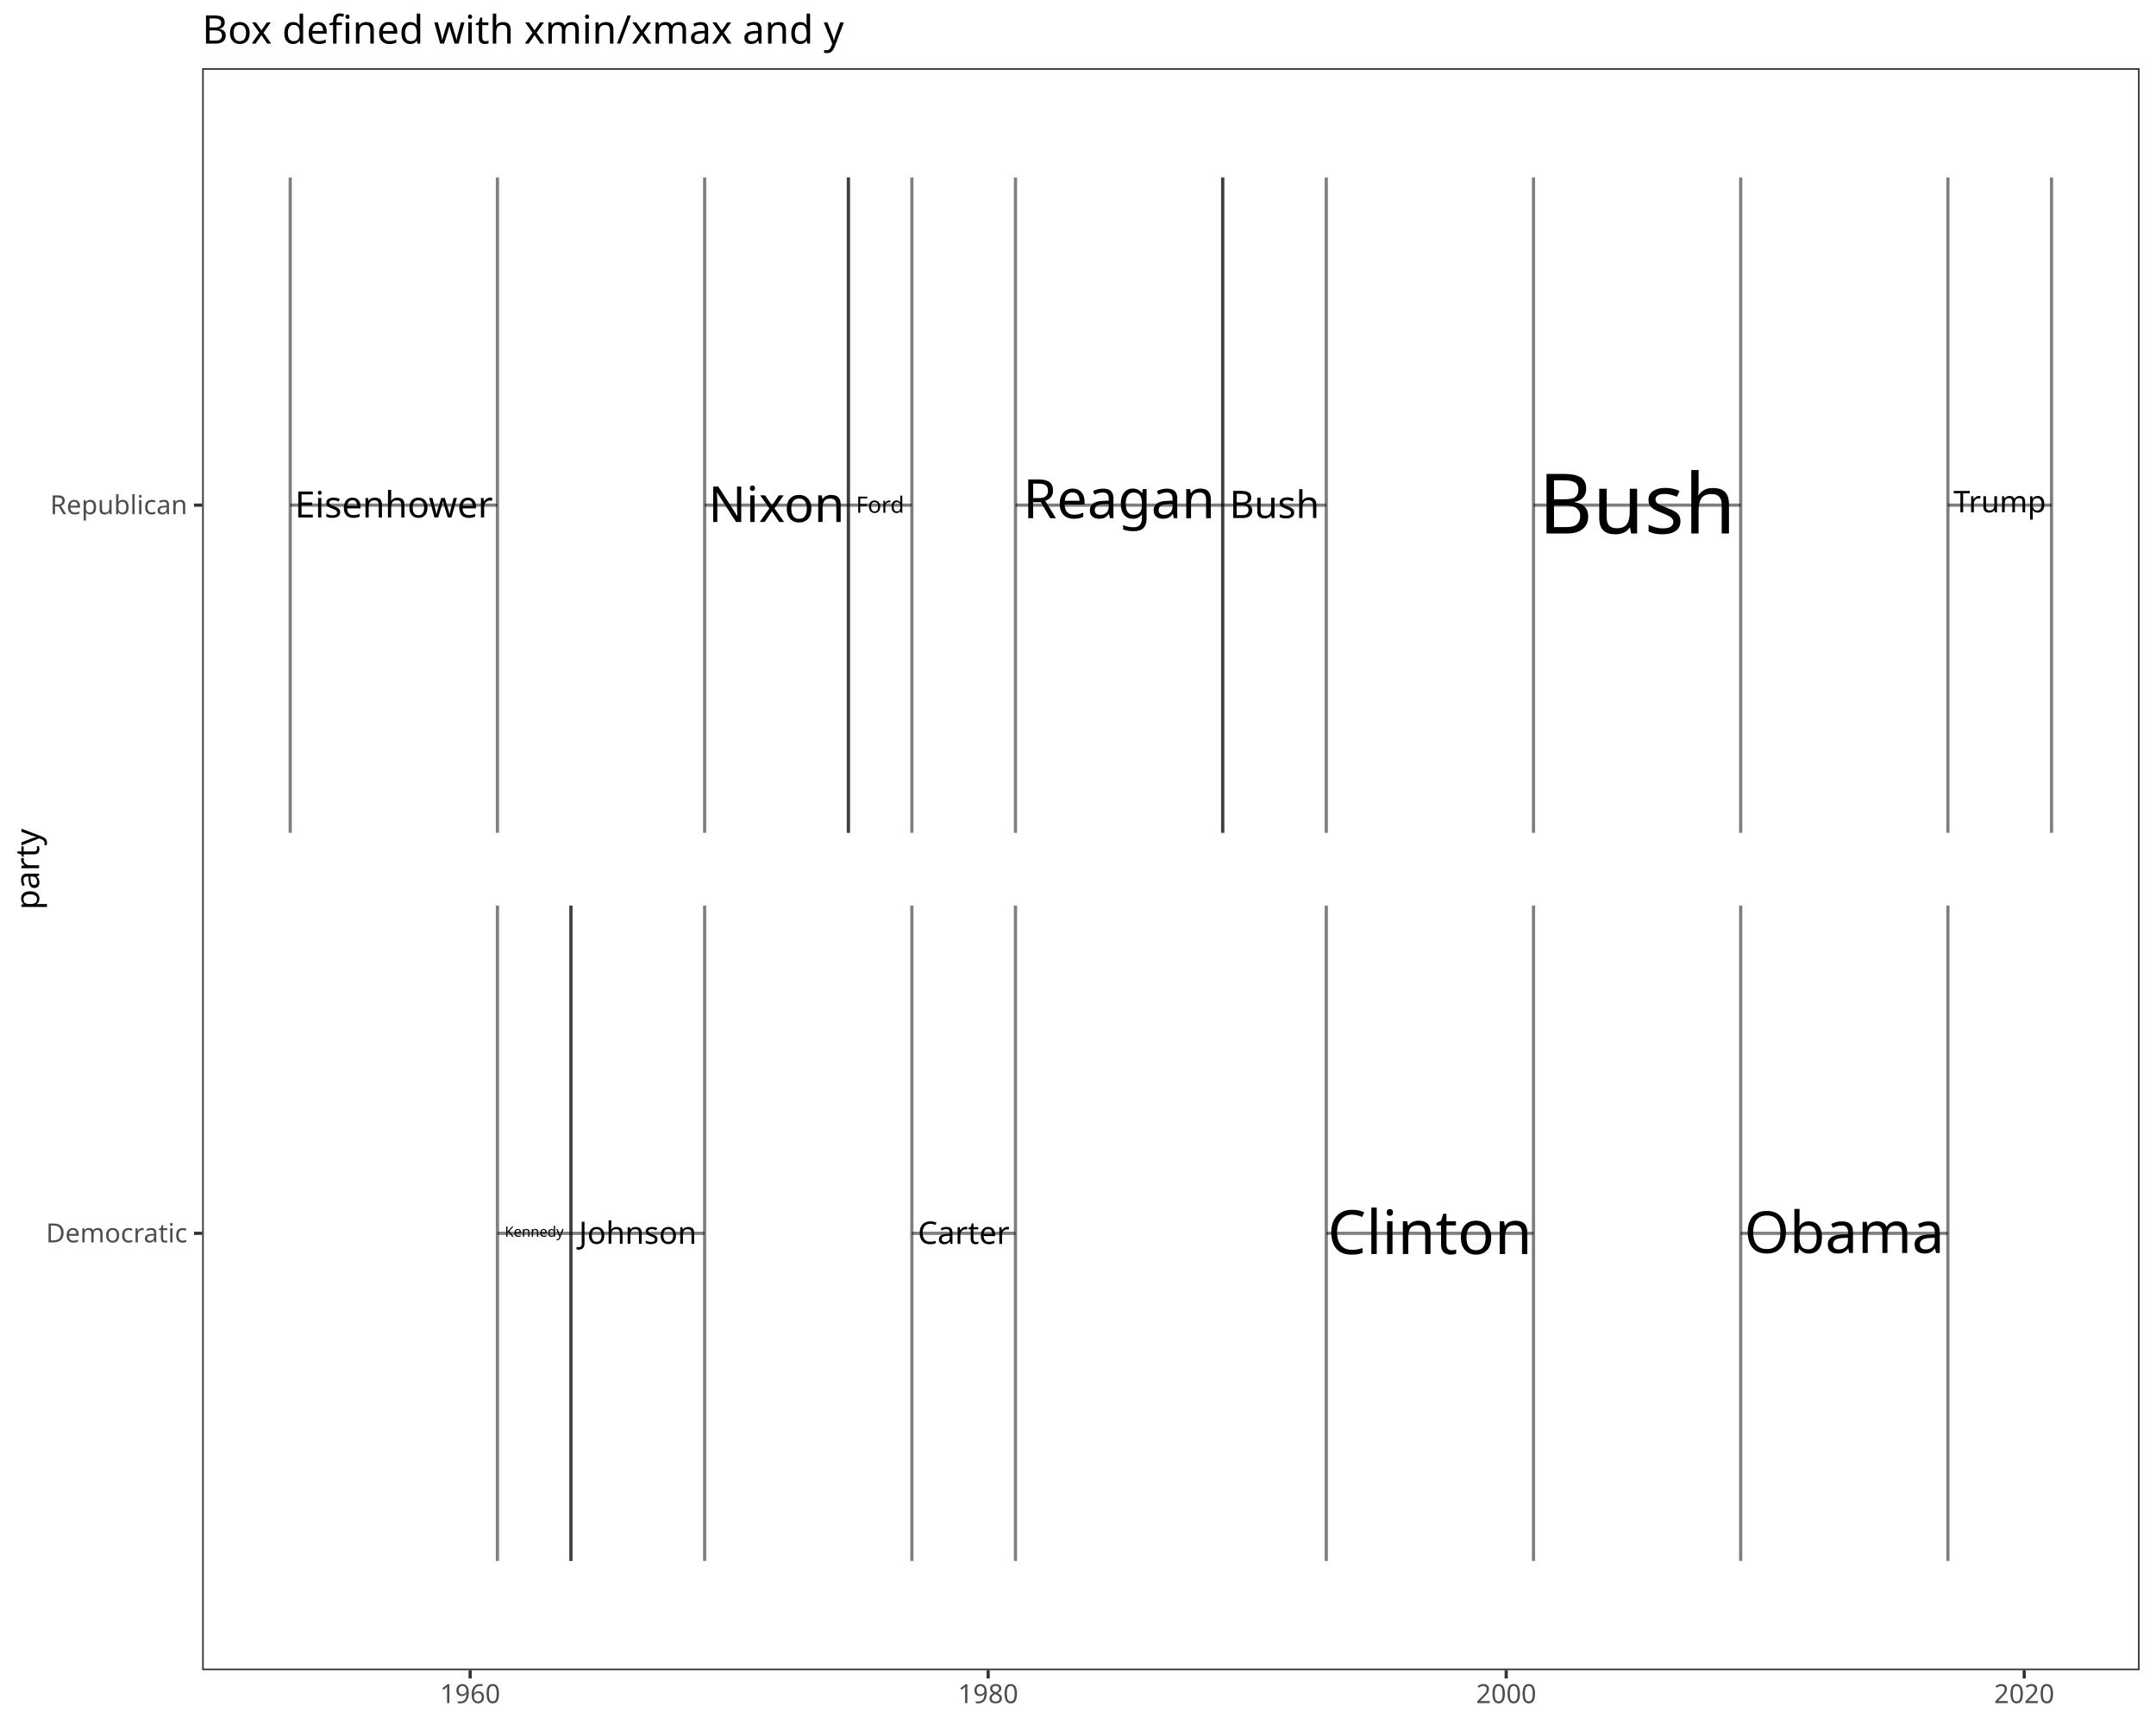
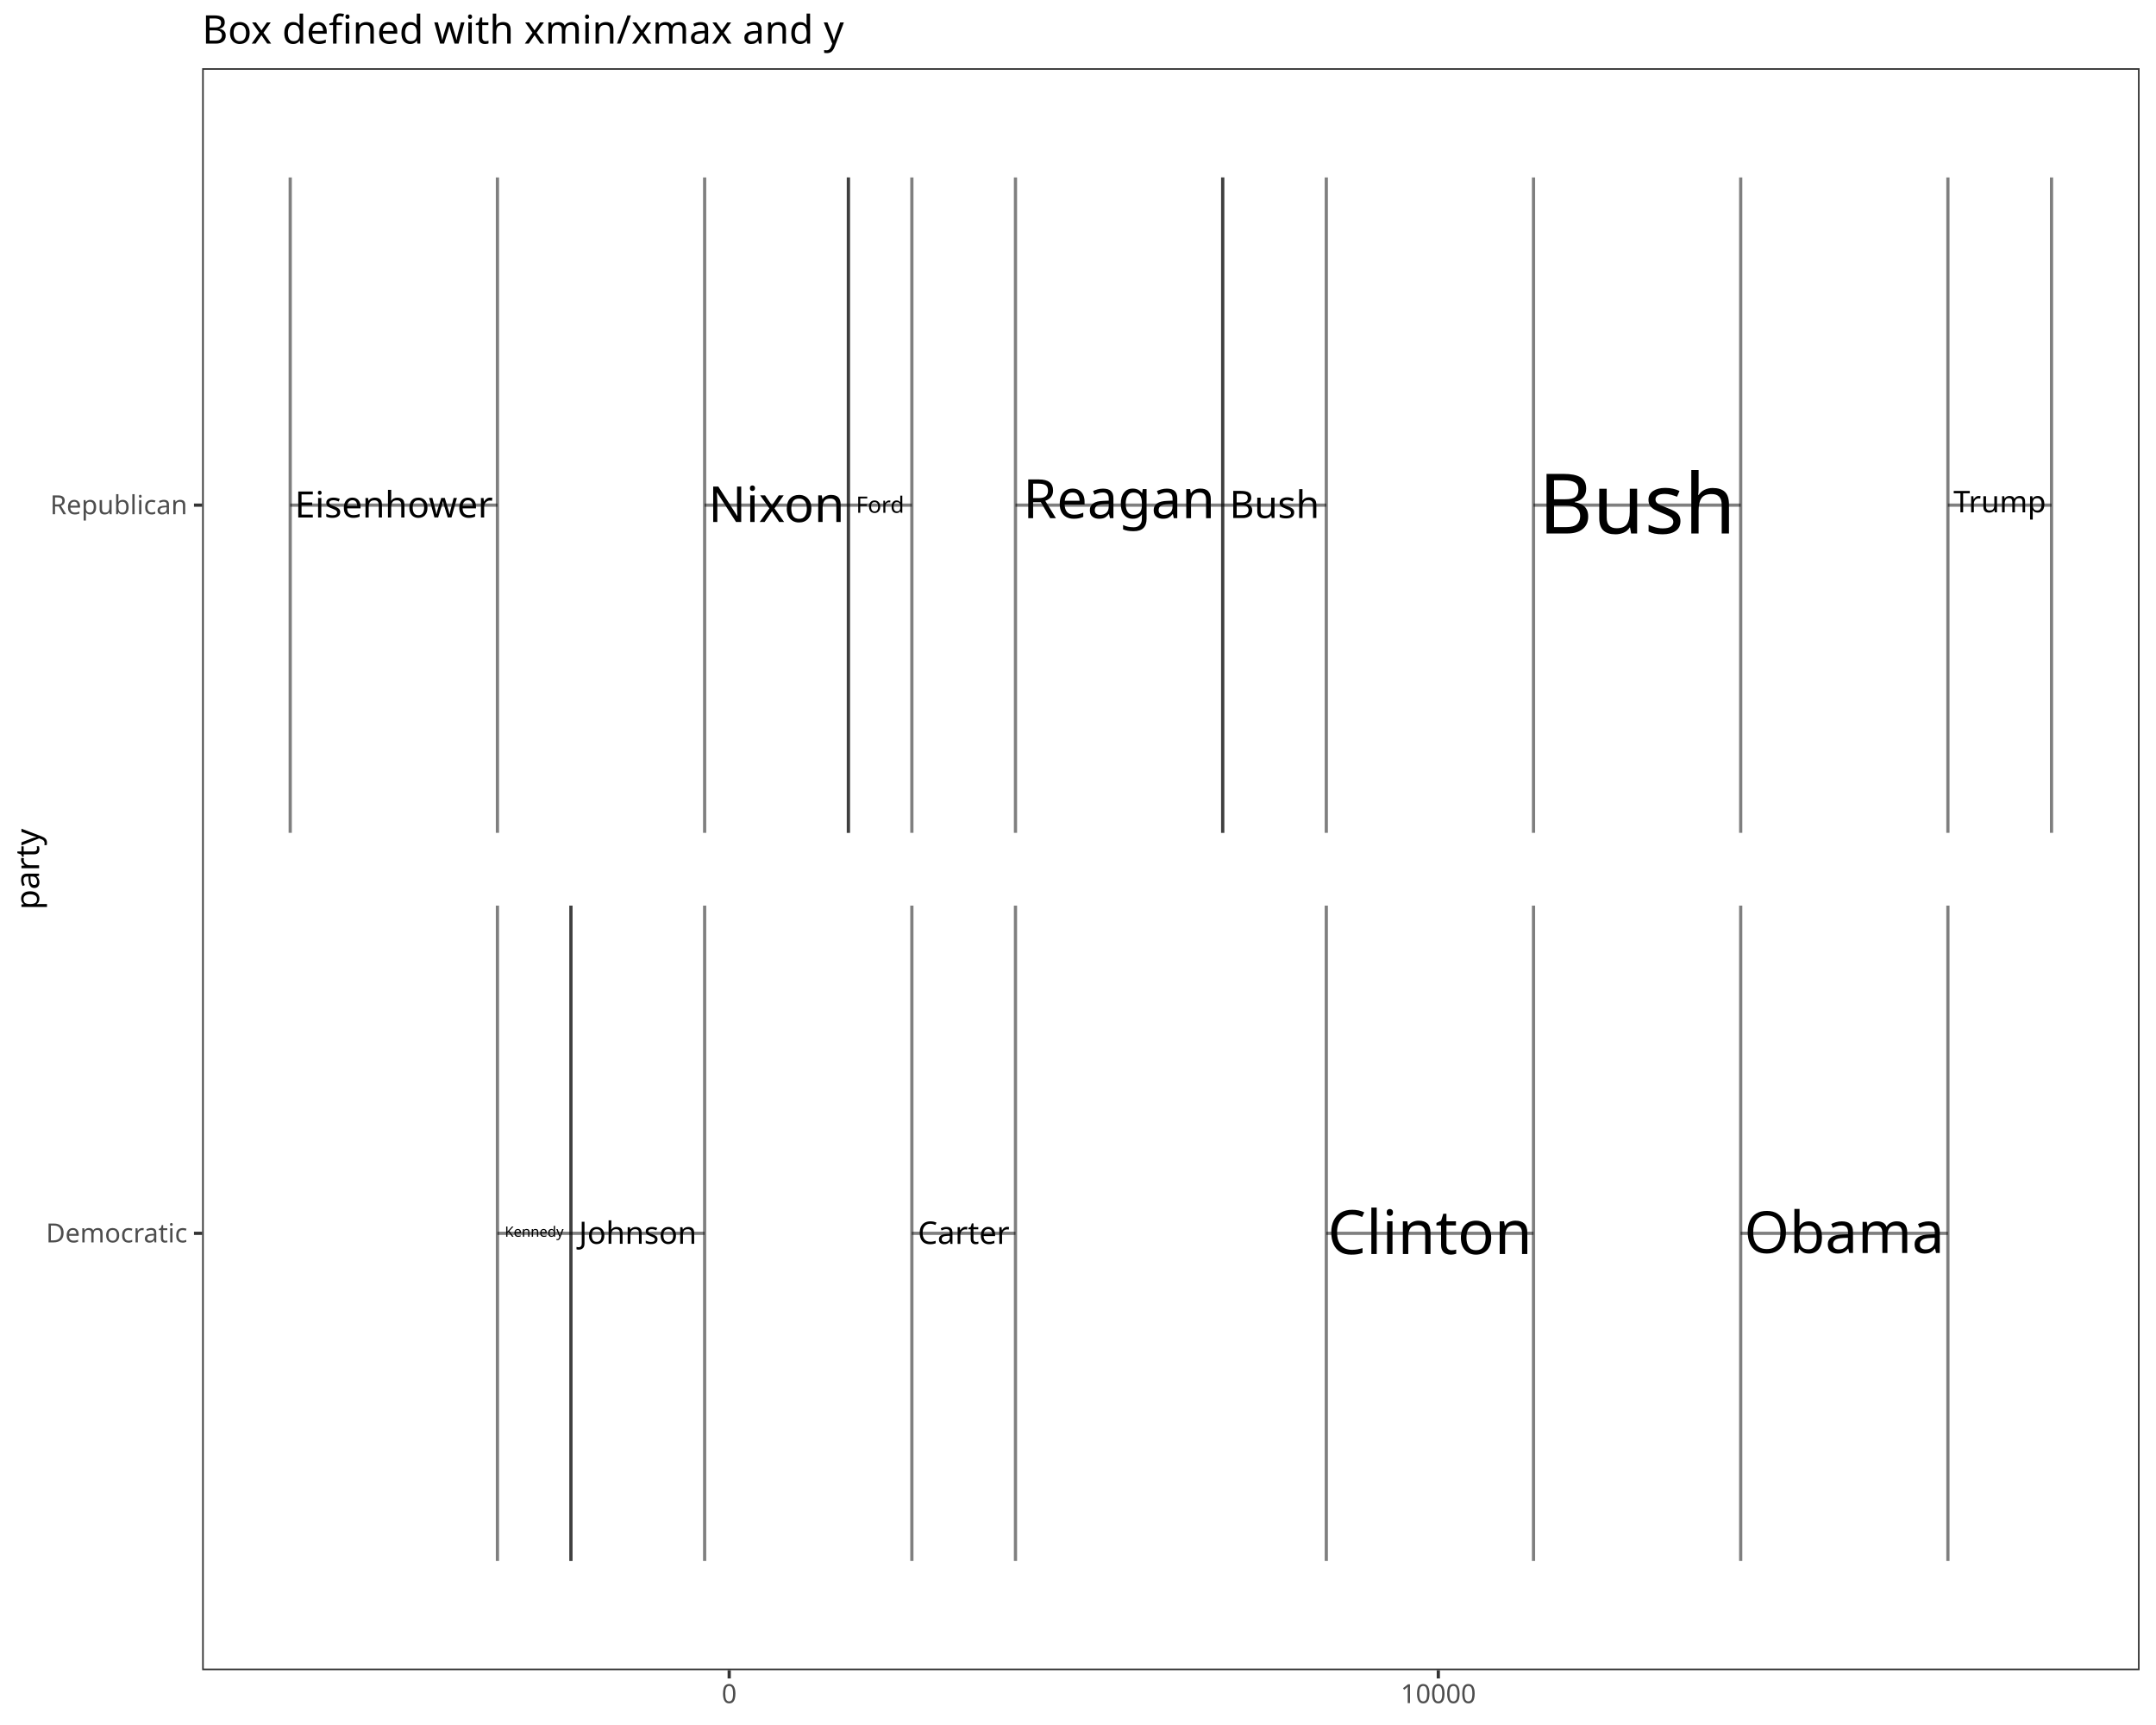
<svg xmlns="http://www.w3.org/2000/svg" class="svglite" data-engine-version="2.0" width="720.00pt" height="576.00pt" viewBox="0 0 720.00 576.00">
  <defs>
    <style type="text/css">
    .svglite line, .svglite polyline, .svglite polygon, .svglite path, .svglite rect, .svglite circle {
      fill: none;
      stroke: #000000;
      stroke-linecap: round;
      stroke-linejoin: round;
      stroke-miterlimit: 10.00;
    }
  </style>
  </defs>
  <rect width="100%" height="100%" style="stroke: none; fill: #FFFFFF;" />
  <defs>
    <clipPath id="cpMC4wMHw3MjAuMDB8MC4wMHw1NzYuMDA=">
      <rect x="0.00" y="0.00" width="720.00" height="576.00" />
    </clipPath>
  </defs>
  <g clip-path="url(#cpMC4wMHw3MjAuMDB8MC4wMHw1NzYuMDA=)">
    <rect x="0.00" y="0.00" width="720.00" height="576.00" style="stroke-width: 1.07; stroke: #FFFFFF; fill: #FFFFFF;" />
  </g>
  <defs>
    <clipPath id="cpNjcuNTF8NzE0LjUyfDIyLjc4fDU1Ny43MQ==">
      <rect x="67.51" y="22.78" width="647.01" height="534.92" />
    </clipPath>
  </defs>
  <g clip-path="url(#cpNjcuNTF8NzE0LjUyfDIyLjc4fDU1Ny43MQ==)">
    <rect x="67.51" y="22.78" width="647.01" height="534.92" style="stroke-width: 1.07; stroke: none; fill: #FFFFFF;" />
    <text x="131.52" y="172.80" text-anchor="middle" style="font-size: 12.16px; font-family: sans;" textLength="63.53px" lengthAdjust="spacingAndGlyphs">Eisenhower</text>
    <text x="178.39" y="412.97" text-anchor="middle" style="font-size: 4.78px; font-family: sans;" textLength="18.87px" lengthAdjust="spacingAndGlyphs">Kennedy</text>
    <text x="212.99" y="415.32" text-anchor="middle" style="font-size: 10.31px; font-family: sans;" textLength="38.99px" lengthAdjust="spacingAndGlyphs">Johnson</text>
    <text x="259.32" y="174.29" text-anchor="middle" style="font-size: 16.55px; font-family: sans;" textLength="42.33px" lengthAdjust="spacingAndGlyphs">Nixon</text>
    <text x="293.92" y="171.23" text-anchor="middle" style="font-size: 7.55px; font-family: sans;" textLength="15.53px" lengthAdjust="spacingAndGlyphs">Ford</text>
    <text x="321.82" y="415.35" text-anchor="middle" style="font-size: 10.41px; font-family: sans;" textLength="28.93px" lengthAdjust="spacingAndGlyphs">Carter</text>
    <text x="373.72" y="173.03" text-anchor="middle" style="font-size: 18.13px; font-family: sans;" textLength="63.53px" lengthAdjust="spacingAndGlyphs">Reagan</text>
    <text x="425.62" y="172.98" text-anchor="middle" style="font-size: 12.69px; font-family: sans;" textLength="28.93px" lengthAdjust="spacingAndGlyphs">Bush</text>
    <text x="477.52" y="418.74" text-anchor="middle" style="font-size: 20.41px; font-family: sans;" textLength="63.53px" lengthAdjust="spacingAndGlyphs">Clinton</text>
    <text x="546.71" y="178.13" text-anchor="middle" style="font-size: 27.86px; font-family: sans;" textLength="63.53px" lengthAdjust="spacingAndGlyphs">Bush</text>
    <text x="615.91" y="418.39" text-anchor="middle" style="font-size: 19.37px; font-family: sans;" textLength="63.53px" lengthAdjust="spacingAndGlyphs">Obama</text>
    <text x="667.81" y="171.08" text-anchor="middle" style="font-size: 10.01px; font-family: sans;" textLength="28.93px" lengthAdjust="spacingAndGlyphs">Trump</text>
    <polyline points="166.12,278.09 166.12,59.26 " style="stroke-width: 1.07; stroke: #000000; stroke-opacity: 0.50; stroke-linecap: butt;" />
    <polyline points="166.12,168.67 96.92,168.67 " style="stroke-width: 1.07; stroke: #000000; stroke-opacity: 0.50; stroke-linecap: butt;" />
    <polyline points="96.92,278.09 96.92,59.26 " style="stroke-width: 1.07; stroke: #000000; stroke-opacity: 0.50; stroke-linecap: butt;" />
    <polyline points="190.66,521.23 190.66,302.40 " style="stroke-width: 1.07; stroke: #000000; stroke-opacity: 0.50; stroke-linecap: butt;" />
    <polyline points="190.66,411.82 166.12,411.82 " style="stroke-width: 1.07; stroke: #000000; stroke-opacity: 0.50; stroke-linecap: butt;" />
    <polyline points="166.12,521.23 166.12,302.40 " style="stroke-width: 1.07; stroke: #000000; stroke-opacity: 0.50; stroke-linecap: butt;" />
    <polyline points="235.32,521.23 235.32,302.40 " style="stroke-width: 1.07; stroke: #000000; stroke-opacity: 0.50; stroke-linecap: butt;" />
    <polyline points="235.32,411.82 190.66,411.82 " style="stroke-width: 1.07; stroke: #000000; stroke-opacity: 0.50; stroke-linecap: butt;" />
    <polyline points="190.66,521.23 190.66,302.40 " style="stroke-width: 1.07; stroke: #000000; stroke-opacity: 0.50; stroke-linecap: butt;" />
    <polyline points="283.32,278.09 283.32,59.26 " style="stroke-width: 1.07; stroke: #000000; stroke-opacity: 0.50; stroke-linecap: butt;" />
    <polyline points="283.32,168.67 235.32,168.67 " style="stroke-width: 1.07; stroke: #000000; stroke-opacity: 0.50; stroke-linecap: butt;" />
    <polyline points="235.32,278.09 235.32,59.26 " style="stroke-width: 1.07; stroke: #000000; stroke-opacity: 0.50; stroke-linecap: butt;" />
    <polyline points="304.52,278.09 304.52,59.26 " style="stroke-width: 1.07; stroke: #000000; stroke-opacity: 0.50; stroke-linecap: butt;" />
    <polyline points="304.52,168.67 283.32,168.67 " style="stroke-width: 1.07; stroke: #000000; stroke-opacity: 0.50; stroke-linecap: butt;" />
    <polyline points="283.32,278.09 283.32,59.26 " style="stroke-width: 1.07; stroke: #000000; stroke-opacity: 0.50; stroke-linecap: butt;" />
    <polyline points="339.12,521.23 339.12,302.40 " style="stroke-width: 1.07; stroke: #000000; stroke-opacity: 0.50; stroke-linecap: butt;" />
    <polyline points="339.12,411.82 304.52,411.82 " style="stroke-width: 1.07; stroke: #000000; stroke-opacity: 0.50; stroke-linecap: butt;" />
    <polyline points="304.52,521.23 304.52,302.40 " style="stroke-width: 1.07; stroke: #000000; stroke-opacity: 0.50; stroke-linecap: butt;" />
    <polyline points="408.32,278.09 408.32,59.26 " style="stroke-width: 1.07; stroke: #000000; stroke-opacity: 0.50; stroke-linecap: butt;" />
    <polyline points="408.32,168.67 339.12,168.67 " style="stroke-width: 1.07; stroke: #000000; stroke-opacity: 0.50; stroke-linecap: butt;" />
    <polyline points="339.12,278.09 339.12,59.26 " style="stroke-width: 1.07; stroke: #000000; stroke-opacity: 0.50; stroke-linecap: butt;" />
    <polyline points="442.92,278.09 442.92,59.26 " style="stroke-width: 1.07; stroke: #000000; stroke-opacity: 0.50; stroke-linecap: butt;" />
    <polyline points="442.92,168.67 408.32,168.67 " style="stroke-width: 1.07; stroke: #000000; stroke-opacity: 0.50; stroke-linecap: butt;" />
    <polyline points="408.32,278.09 408.32,59.26 " style="stroke-width: 1.07; stroke: #000000; stroke-opacity: 0.50; stroke-linecap: butt;" />
    <polyline points="512.12,521.23 512.12,302.40 " style="stroke-width: 1.07; stroke: #000000; stroke-opacity: 0.50; stroke-linecap: butt;" />
    <polyline points="512.12,411.82 442.92,411.82 " style="stroke-width: 1.07; stroke: #000000; stroke-opacity: 0.50; stroke-linecap: butt;" />
    <polyline points="442.92,521.23 442.92,302.40 " style="stroke-width: 1.07; stroke: #000000; stroke-opacity: 0.50; stroke-linecap: butt;" />
    <polyline points="581.31,278.09 581.31,59.26 " style="stroke-width: 1.07; stroke: #000000; stroke-opacity: 0.50; stroke-linecap: butt;" />
    <polyline points="581.31,168.67 512.12,168.67 " style="stroke-width: 1.07; stroke: #000000; stroke-opacity: 0.50; stroke-linecap: butt;" />
    <polyline points="512.12,278.09 512.12,59.26 " style="stroke-width: 1.07; stroke: #000000; stroke-opacity: 0.50; stroke-linecap: butt;" />
    <polyline points="650.51,521.23 650.51,302.40 " style="stroke-width: 1.07; stroke: #000000; stroke-opacity: 0.50; stroke-linecap: butt;" />
    <polyline points="650.51,411.82 581.31,411.82 " style="stroke-width: 1.07; stroke: #000000; stroke-opacity: 0.50; stroke-linecap: butt;" />
    <polyline points="581.31,521.23 581.31,302.40 " style="stroke-width: 1.07; stroke: #000000; stroke-opacity: 0.50; stroke-linecap: butt;" />
    <polyline points="685.11,278.09 685.11,59.26 " style="stroke-width: 1.07; stroke: #000000; stroke-opacity: 0.50; stroke-linecap: butt;" />
    <polyline points="685.11,168.67 650.51,168.67 " style="stroke-width: 1.07; stroke: #000000; stroke-opacity: 0.50; stroke-linecap: butt;" />
    <polyline points="650.51,278.09 650.51,59.26 " style="stroke-width: 1.07; stroke: #000000; stroke-opacity: 0.50; stroke-linecap: butt;" />
    <rect x="67.51" y="22.78" width="647.01" height="534.92" style="stroke-width: 1.07; stroke: #333333;" />
  </g>
  <g clip-path="url(#cpMC4wMHw3MjAuMDB8MC4wMHw1NzYuMDA=)">
    <text x="62.58" y="414.85" text-anchor="end" style="font-size: 8.80px; fill: #4D4D4D; font-family: sans;" textLength="44.51px" lengthAdjust="spacingAndGlyphs">Democratic</text>
    <text x="62.58" y="171.70" text-anchor="end" style="font-size: 8.80px; fill: #4D4D4D; font-family: sans;" textLength="44.04px" lengthAdjust="spacingAndGlyphs">Republican</text>
    <polyline points="64.78,411.82 67.51,411.82 " style="stroke-width: 1.07; stroke: #333333; stroke-linecap: butt;" />
    <polyline points="64.78,168.67 67.51,168.67 " style="stroke-width: 1.07; stroke: #333333; stroke-linecap: butt;" />
-     <polyline points="157.01,560.45 157.01,557.71 " style="stroke-width: 1.07; stroke: #333333; stroke-linecap: butt;" />
-     <polyline points="330.00,560.45 330.00,557.71 " style="stroke-width: 1.07; stroke: #333333; stroke-linecap: butt;" />
-     <polyline points="503.00,560.45 503.00,557.71 " style="stroke-width: 1.07; stroke: #333333; stroke-linecap: butt;" />
-     <polyline points="675.99,560.45 675.99,557.71 " style="stroke-width: 1.07; stroke: #333333; stroke-linecap: butt;" />
-     <text x="157.01" y="568.69" text-anchor="middle" style="font-size: 8.80px; fill: #4D4D4D; font-family: sans;" textLength="19.58px" lengthAdjust="spacingAndGlyphs">1960</text>
-     <text x="330.00" y="568.69" text-anchor="middle" style="font-size: 8.80px; fill: #4D4D4D; font-family: sans;" textLength="19.58px" lengthAdjust="spacingAndGlyphs">1980</text>
-     <text x="503.00" y="568.69" text-anchor="middle" style="font-size: 8.80px; fill: #4D4D4D; font-family: sans;" textLength="19.58px" lengthAdjust="spacingAndGlyphs">2000</text>
-     <text x="675.99" y="568.69" text-anchor="middle" style="font-size: 8.80px; fill: #4D4D4D; font-family: sans;" textLength="19.58px" lengthAdjust="spacingAndGlyphs">2020</text>
+     <polyline points="243.52,560.45 243.52,557.71 " style="stroke-width: 1.07; stroke: #333333; stroke-linecap: butt;" />
+     <polyline points="480.33,560.45 480.33,557.71 " style="stroke-width: 1.07; stroke: #333333; stroke-linecap: butt;" />
+     <text x="243.52" y="568.69" text-anchor="middle" style="font-size: 8.80px; fill: #4D4D4D; font-family: sans;" textLength="4.89px" lengthAdjust="spacingAndGlyphs">0</text>
+     <text x="480.33" y="568.69" text-anchor="middle" style="font-size: 8.80px; fill: #4D4D4D; font-family: sans;" textLength="24.47px" lengthAdjust="spacingAndGlyphs">10000</text>
    <text transform="translate(13.05,290.24) rotate(-90)" text-anchor="middle" style="font-size: 11.00px; font-family: sans;" textLength="24.46px" lengthAdjust="spacingAndGlyphs">party</text>
    <text x="67.51" y="14.56" style="font-size: 13.20px; font-family: sans;" textLength="199.60px" lengthAdjust="spacingAndGlyphs">Box defined with xmin/xmax and y</text>
  </g>
</svg>
